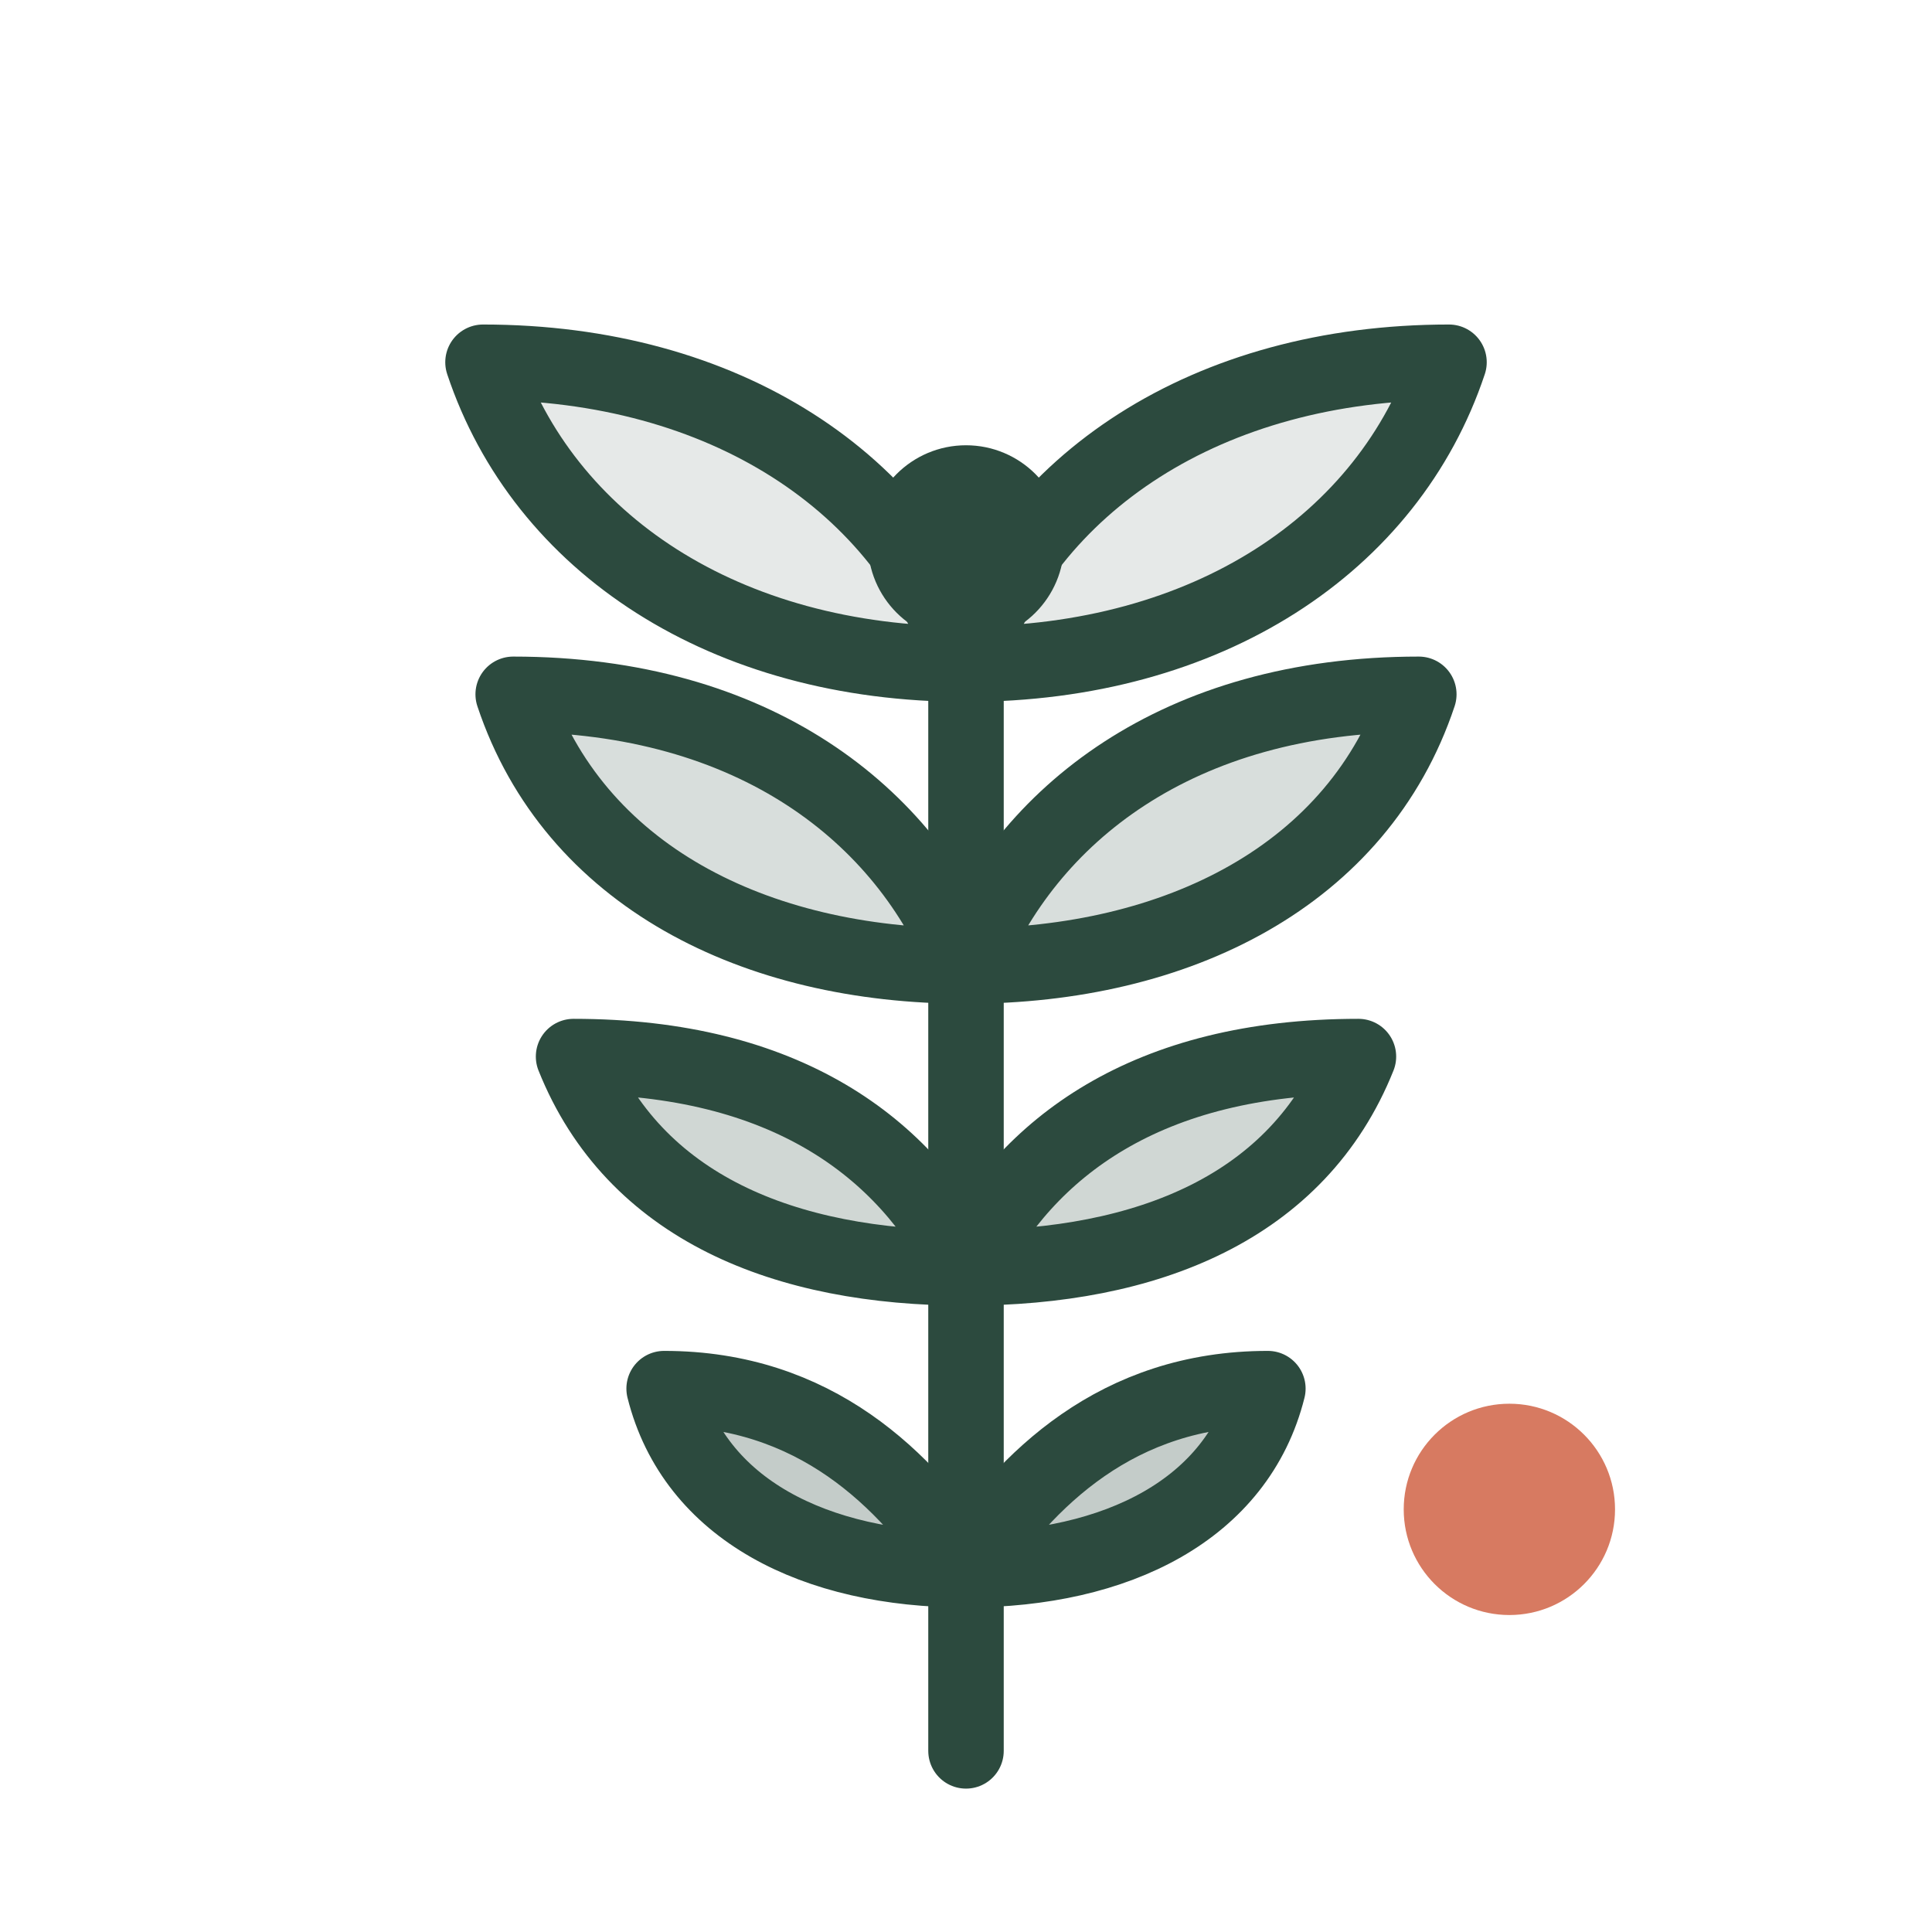
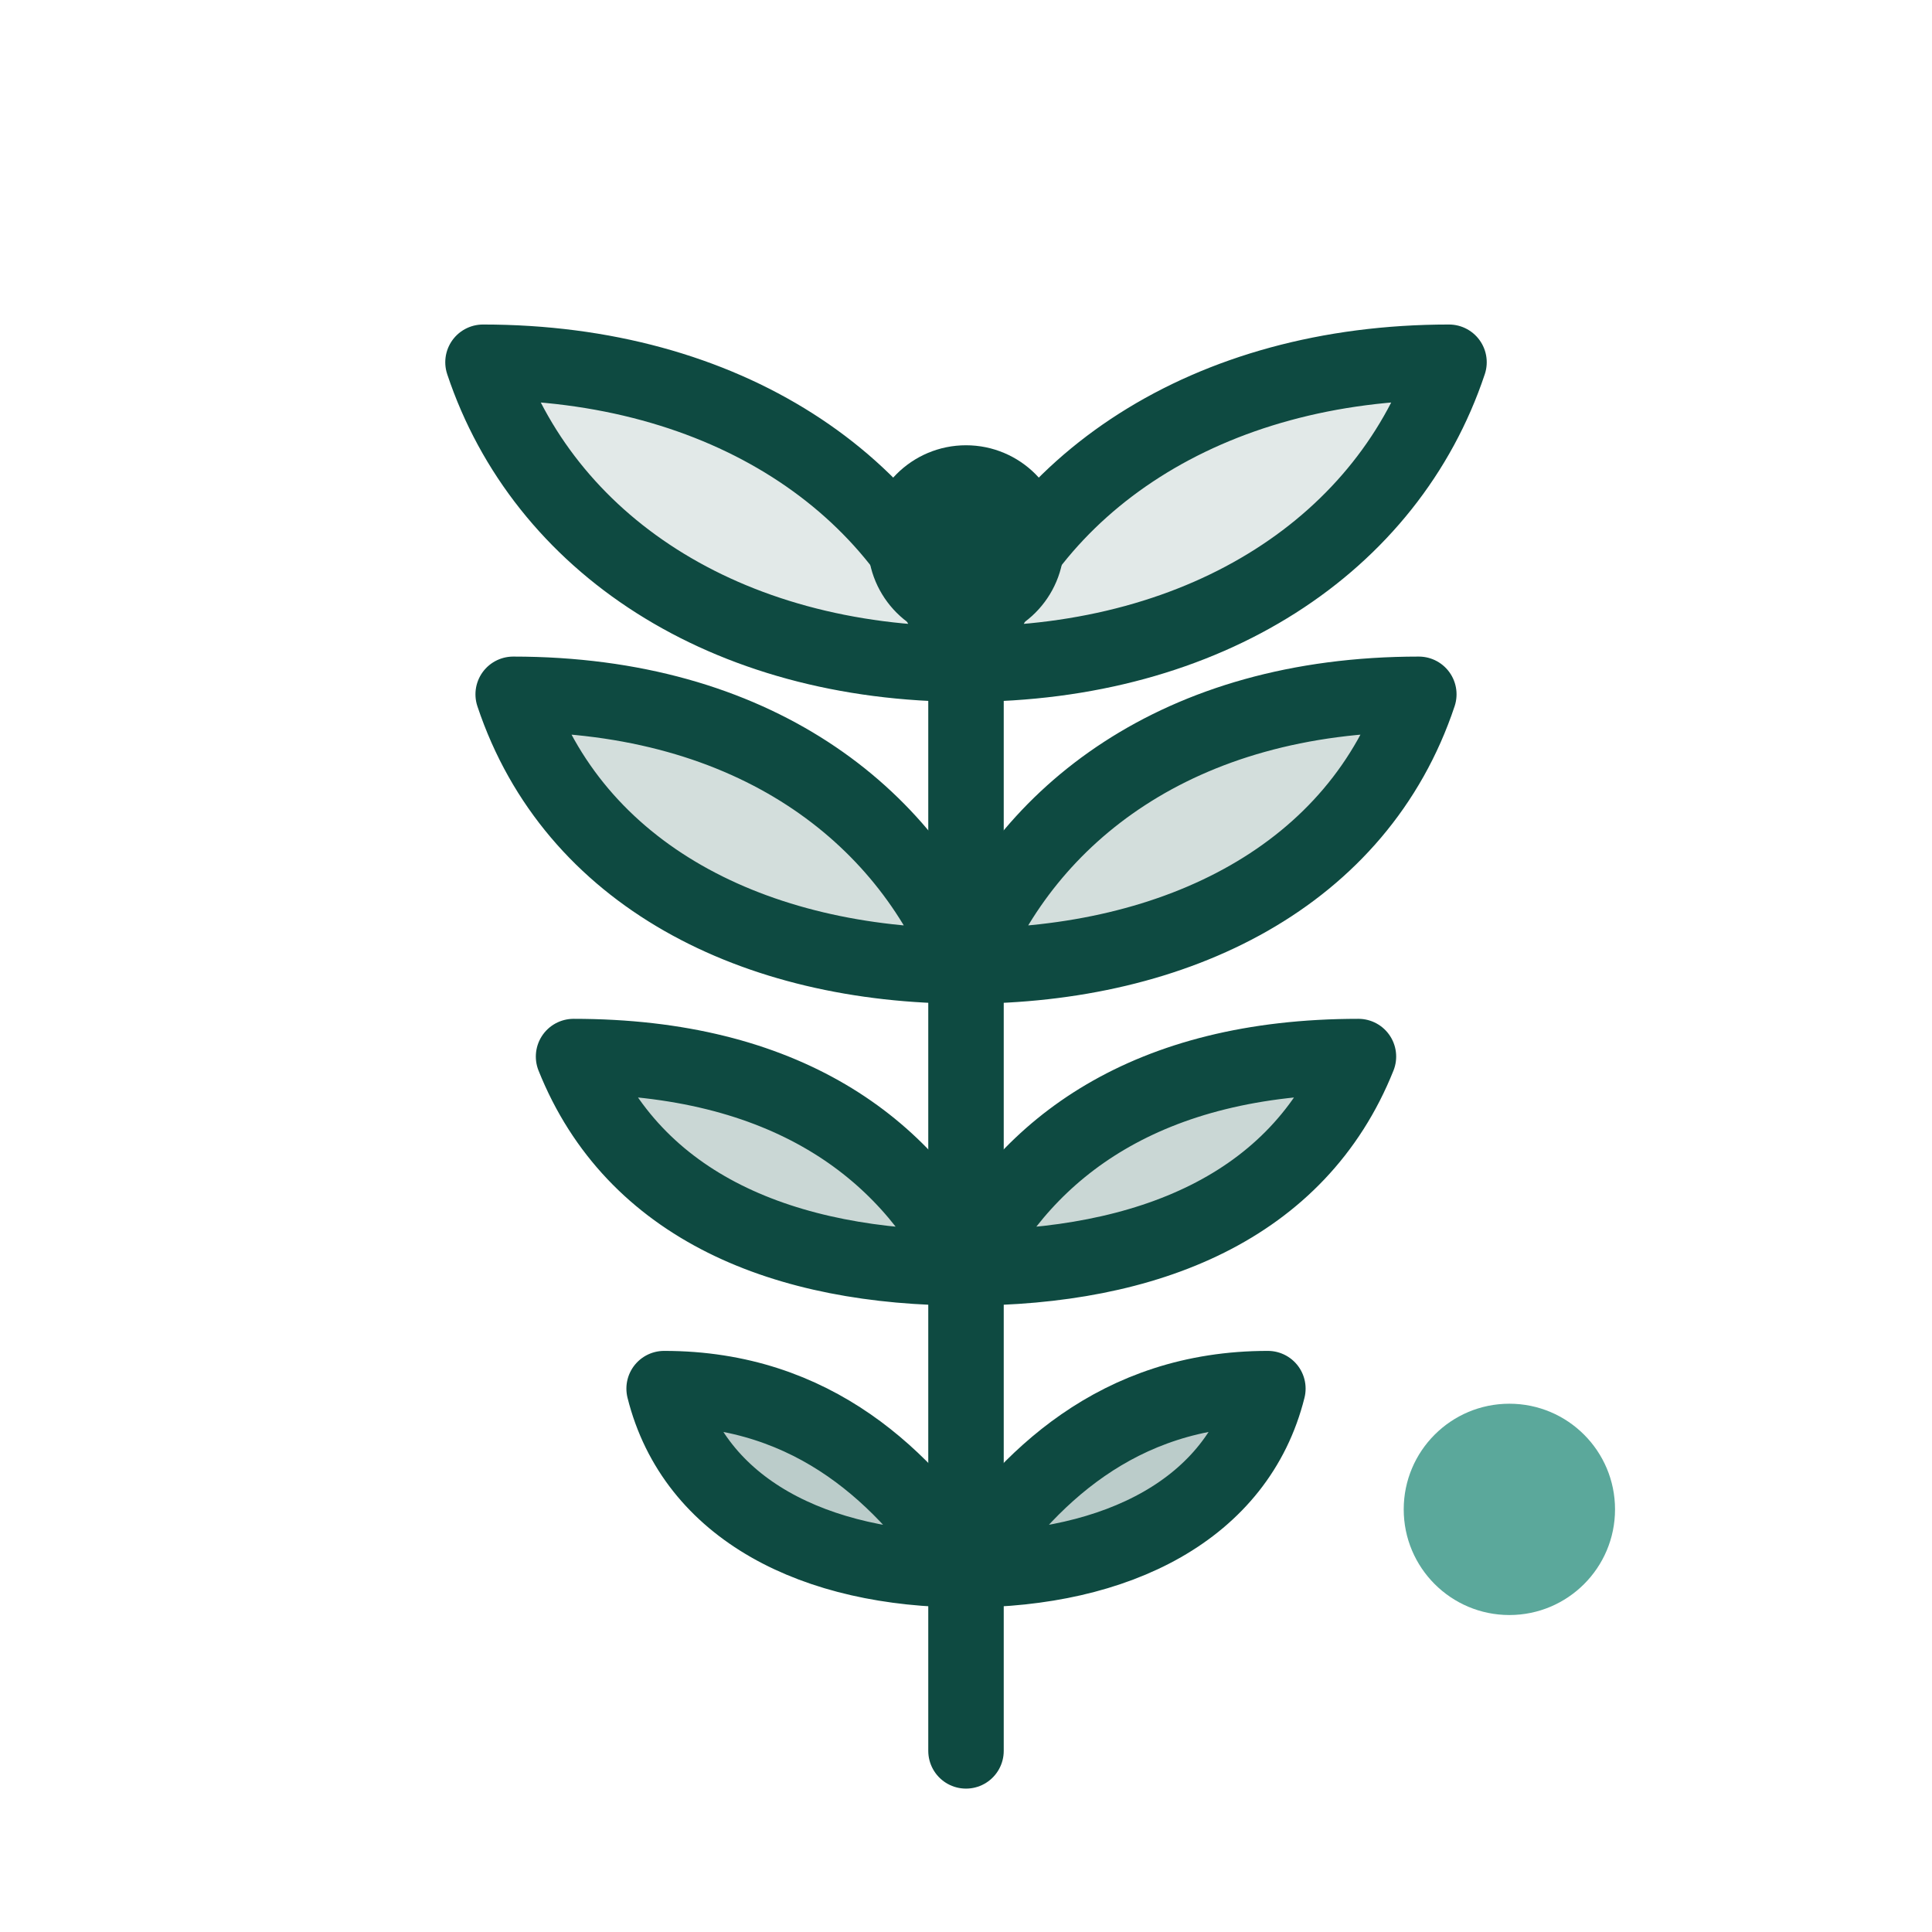
- <svg xmlns="http://www.w3.org/2000/svg" viewBox="0 0 64 64" width="64" height="64" role="img" aria-label="MyNoosaHeads — Eucalyptus Mark">
-   <g fill="none" stroke="#2C4A3E" stroke-width="2.5" stroke-linecap="round" stroke-linejoin="round">
+ <svg xmlns="http://www.w3.org/2000/svg" viewBox="0 0 64 64" width="64" height="64" role="img" aria-label="MyNoosaHeads — Sprig Mark">
+   <g fill="none" stroke="#0E4A41" stroke-width="2.5" stroke-linecap="round" stroke-linejoin="round">
    <path d="M32 58 V20" />
-     <path d="M32 22 C24 22 18 18 16 12 C24 12 30 16 32 22 Z" fill="#2C4A3E" fill-opacity="0.12" />
-     <path d="M32 22 C40 22 46 18 48 12 C40 12 34 16 32 22 Z" fill="#2C4A3E" fill-opacity="0.12" />
-     <path d="M32 32 C25 32 19 29 17 23 C25 23 30 27 32 32 Z" fill="#2C4A3E" fill-opacity="0.18" />
-     <path d="M32 32 C39 32 45 29 47 23 C39 23 34 27 32 32 Z" fill="#2C4A3E" fill-opacity="0.18" />
-     <path d="M32 42 C26 42 21 40 19 35 C26 35 30 38 32 42 Z" fill="#2C4A3E" fill-opacity="0.22" />
-     <path d="M32 42 C38 42 43 40 45 35 C38 35 34 38 32 42 Z" fill="#2C4A3E" fill-opacity="0.22" />
-     <path d="M32 52 C27 52 23 50 22 46 C27 46 30 49 32 52 Z" fill="#2C4A3E" fill-opacity="0.28" />
-     <path d="M32 52 C37 52 41 50 42 46 C37 46 34 49 32 52 Z" fill="#2C4A3E" fill-opacity="0.28" />
-     <circle cx="32" cy="18" r="2" fill="#2C4A3E" />
+     <path d="M32 22 C24 22 18 18 16 12 C24 12 30 16 32 22 Z" fill="#0E4A41" fill-opacity="0.12" />
+     <path d="M32 22 C40 22 46 18 48 12 C40 12 34 16 32 22 Z" fill="#0E4A41" fill-opacity="0.12" />
+     <path d="M32 32 C25 32 19 29 17 23 C25 23 30 27 32 32 Z" fill="#0E4A41" fill-opacity="0.18" />
+     <path d="M32 32 C39 32 45 29 47 23 C39 23 34 27 32 32 Z" fill="#0E4A41" fill-opacity="0.18" />
+     <path d="M32 42 C26 42 21 40 19 35 C26 35 30 38 32 42 Z" fill="#0E4A41" fill-opacity="0.22" />
+     <path d="M32 42 C38 42 43 40 45 35 C38 35 34 38 32 42 Z" fill="#0E4A41" fill-opacity="0.22" />
+     <path d="M32 52 C27 52 23 50 22 46 C27 46 30 49 32 52 Z" fill="#0E4A41" fill-opacity="0.28" />
+     <path d="M32 52 C37 52 41 50 42 46 C37 46 34 49 32 52 Z" fill="#0E4A41" fill-opacity="0.28" />
+     <circle cx="32" cy="18" r="2" fill="#0E4A41" />
  </g>
-   <circle cx="50" cy="50" r="3.5" fill="#D77A61" />
+   <circle cx="50" cy="50" r="3.5" fill="#5BA89B" />
</svg>
